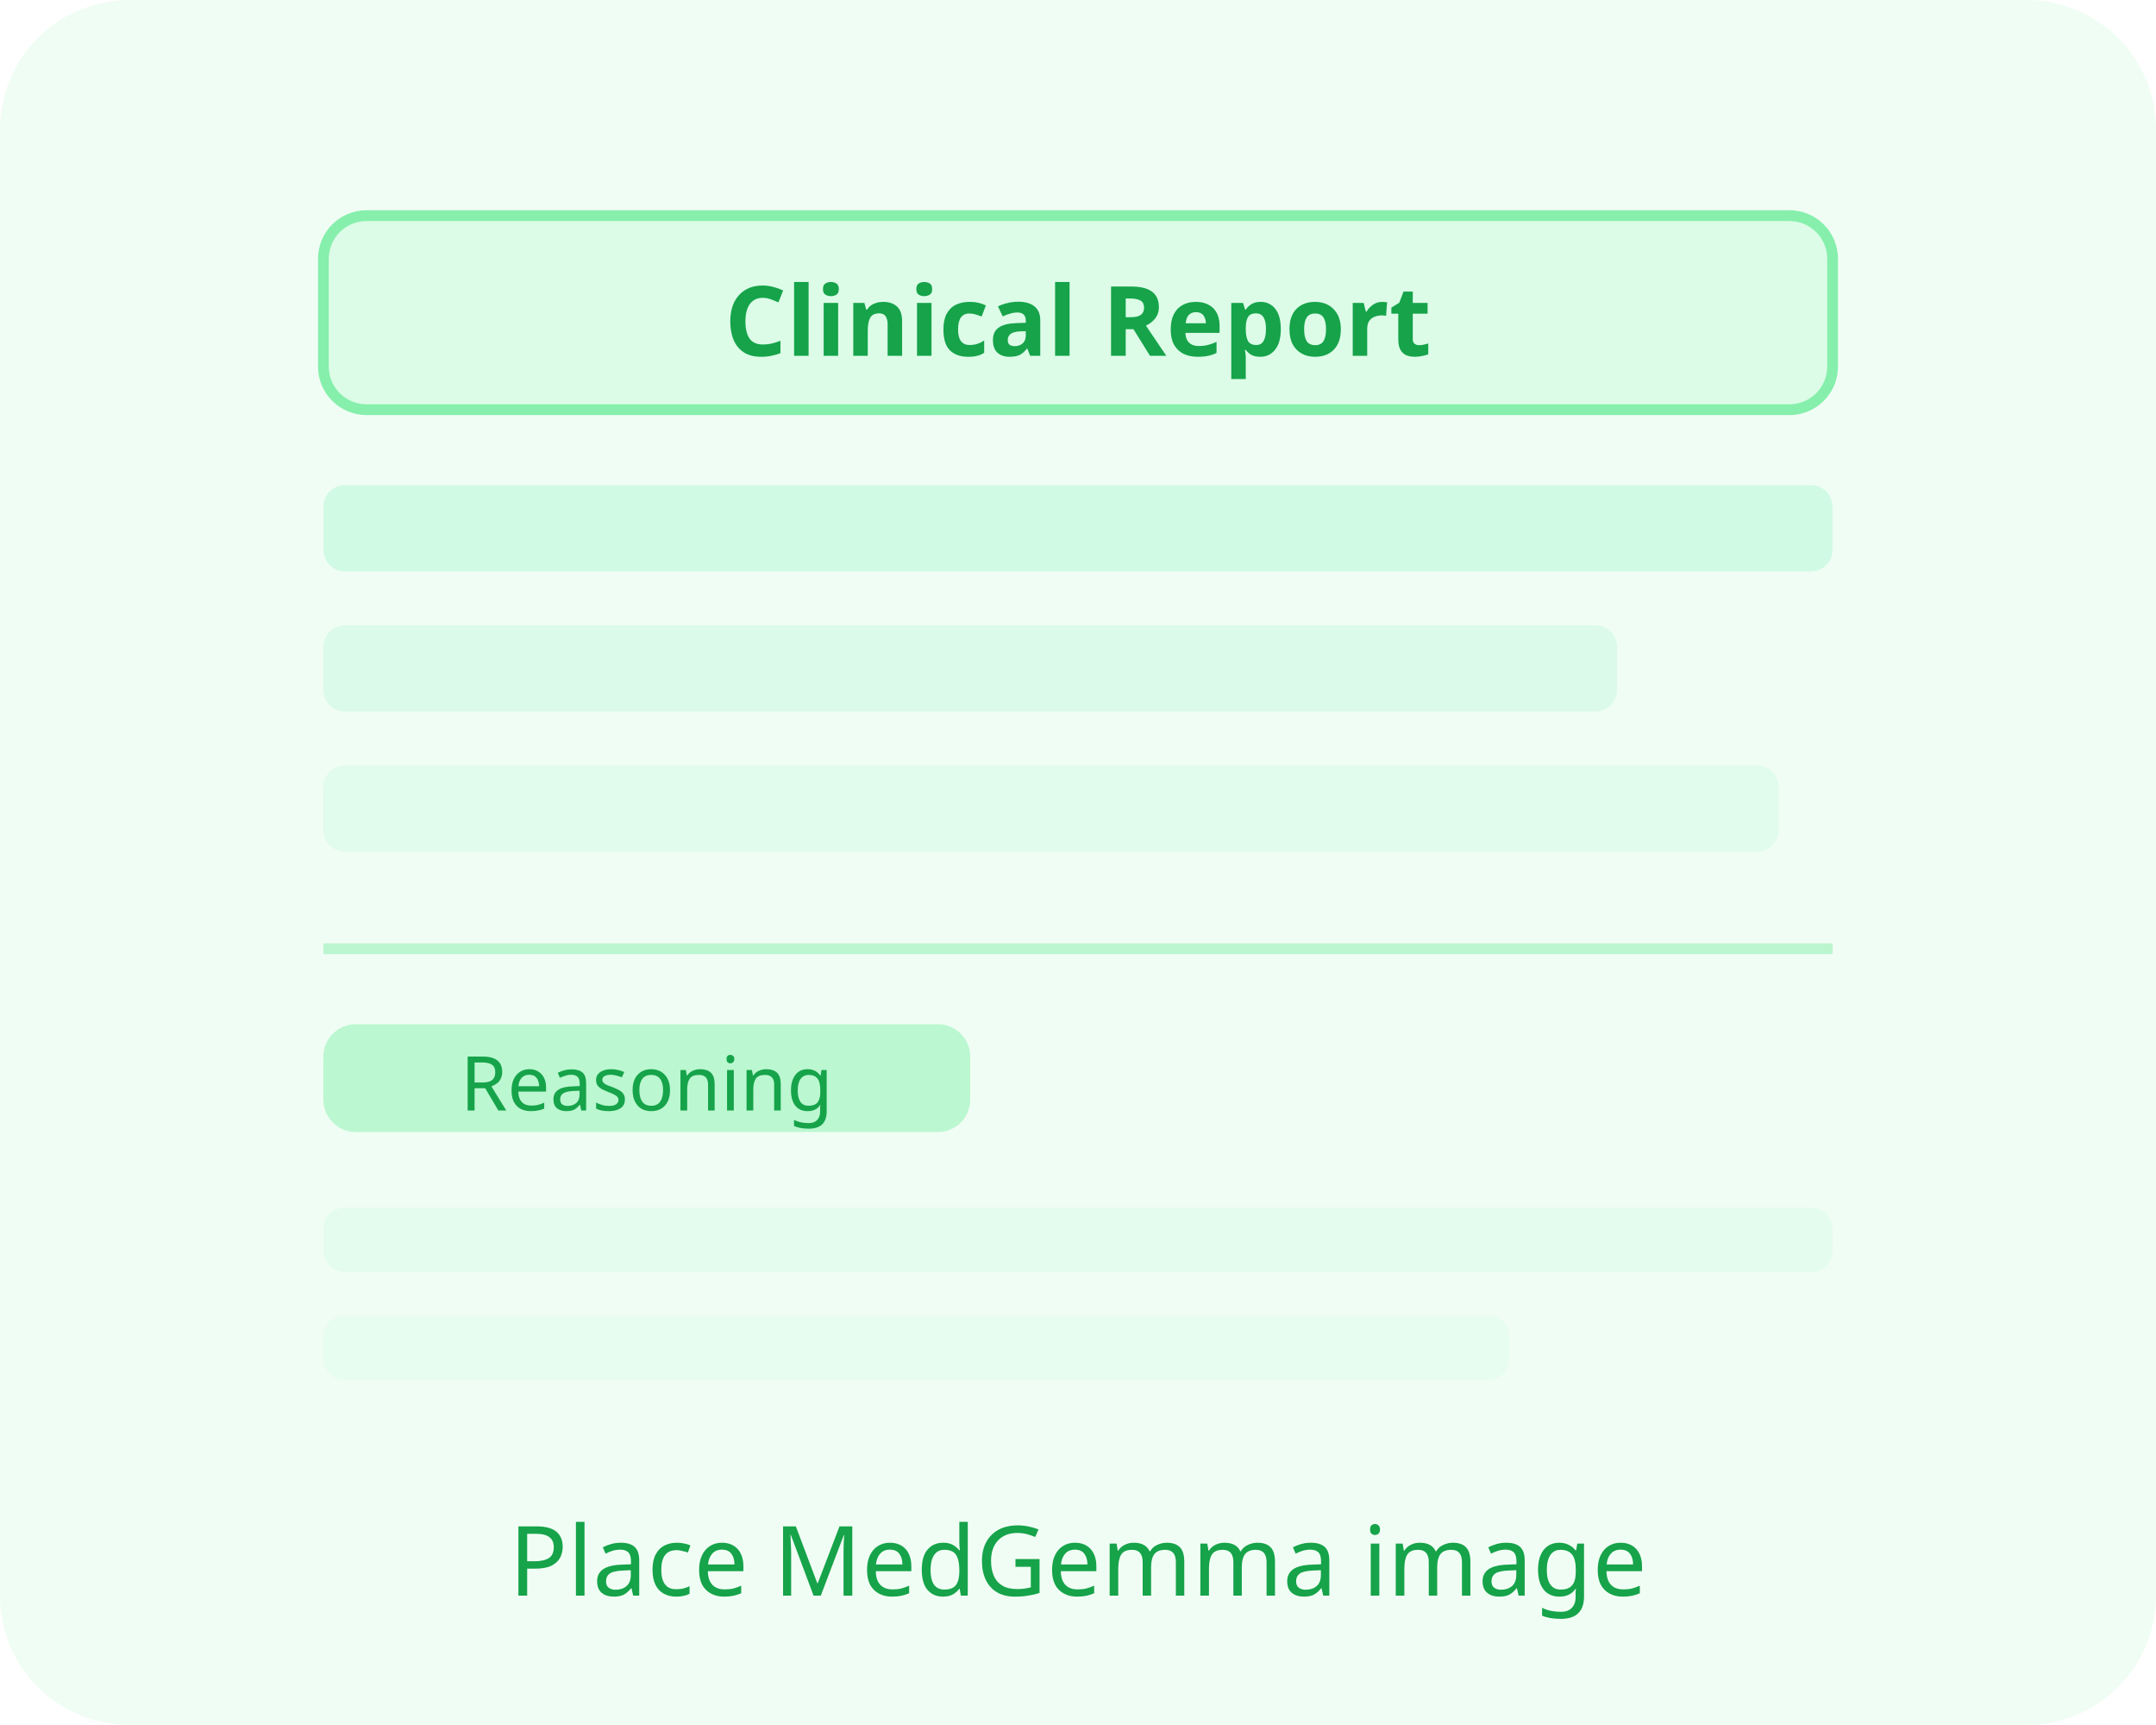
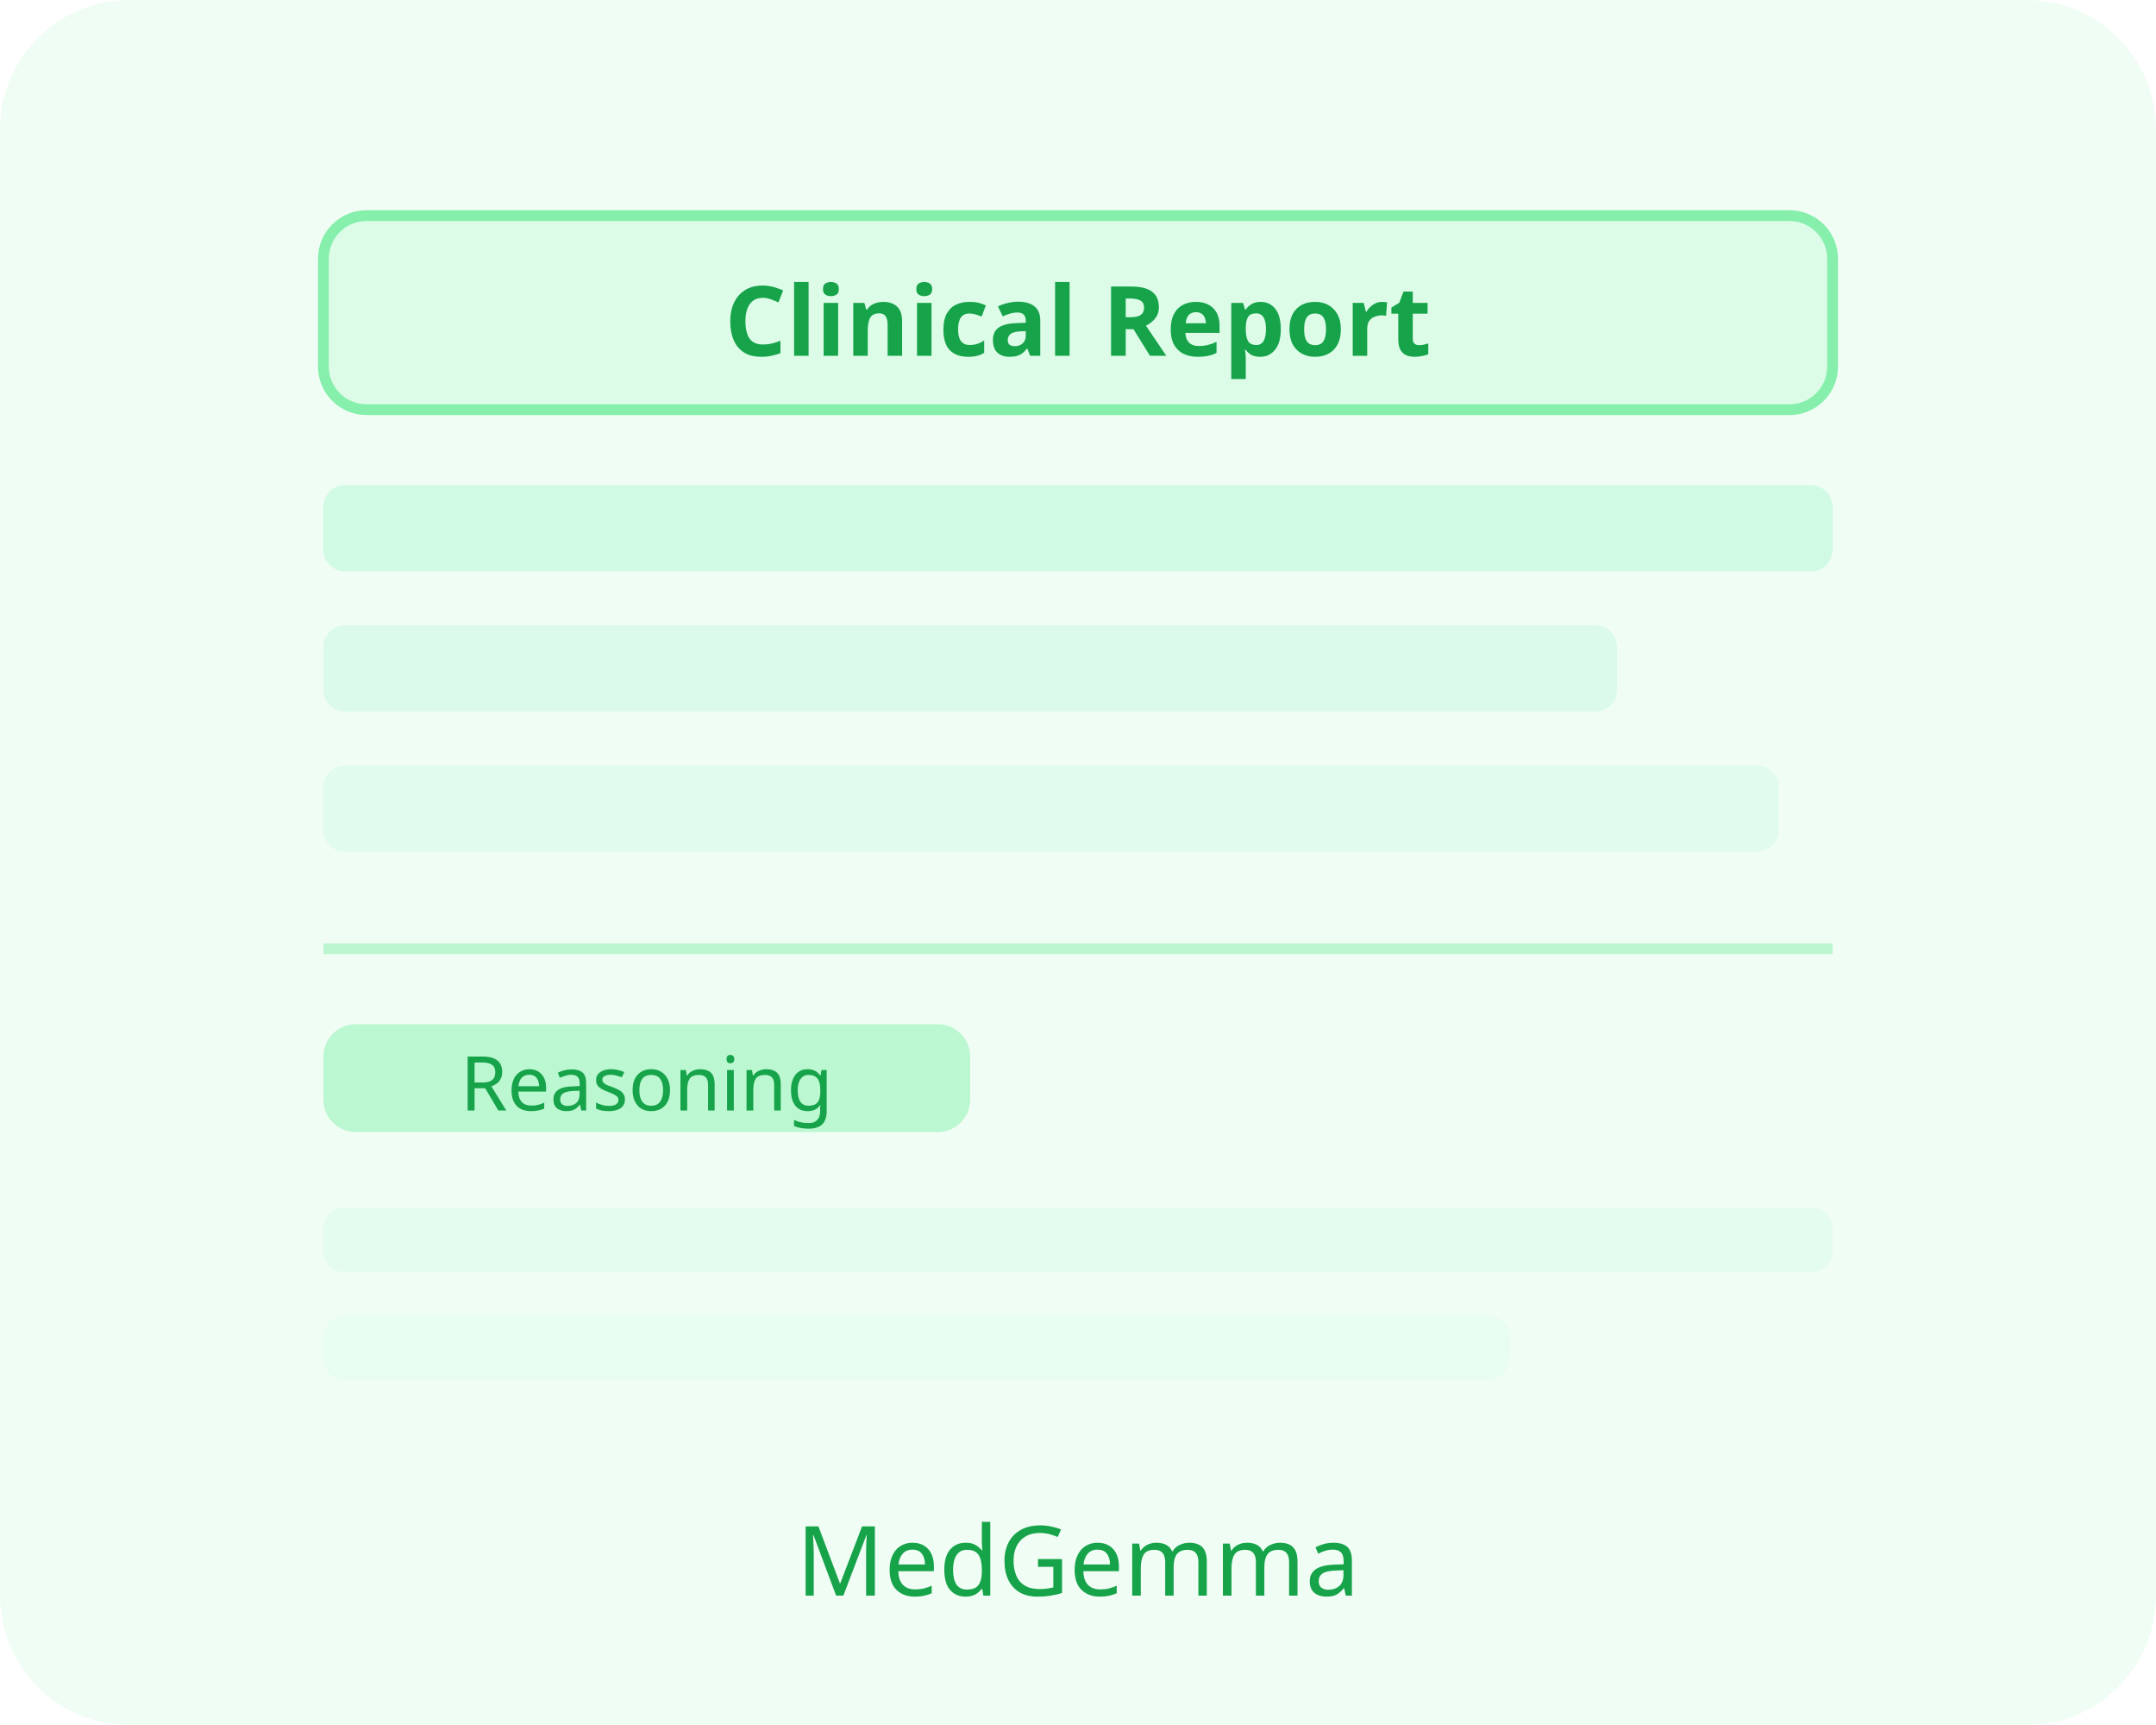
<svg xmlns="http://www.w3.org/2000/svg" width="200" height="160" fill="none" viewBox="0 0 200 160">
  <rect width="200" height="160" rx="12" fill="#f0fdf4" />
  <rect x="30" y="20" width="140" height="18" rx="4" fill="#dcfce7" stroke="#86efac" stroke-width="1" />
  <text x="100" y="33" text-anchor="middle" font-family="system-ui" font-size="9" fill="#16a34a" font-weight="bold">Clinical Report</text>
  <rect x="30" y="45" width="140" height="8" rx="2" fill="#d1fae5" />
  <rect x="30" y="58" width="120" height="8" rx="2" fill="#d1fae5" opacity="0.7" />
  <rect x="30" y="71" width="135" height="8" rx="2" fill="#d1fae5" opacity="0.5" />
  <path d="M30 88 H170" stroke="#86efac" stroke-width="1" opacity="0.5" />
  <rect x="30" y="95" width="60" height="10" rx="3" fill="#bbf7d0" />
  <text x="60" y="103" text-anchor="middle" font-family="system-ui" font-size="7" fill="#16a34a">Reasoning</text>
  <rect x="30" y="112" width="140" height="6" rx="2" fill="#d1fae5" opacity="0.4" />
  <rect x="30" y="122" width="110" height="6" rx="2" fill="#d1fae5" opacity="0.3" />
-   <text x="100" y="148" text-anchor="middle" font-family="system-ui" font-size="9" fill="#16a34a">Place MedGemma image</text>
+   <text x="100" y="148" text-anchor="middle" font-family="system-ui" font-size="9" fill="#16a34a">MedGemma</text>
</svg>
